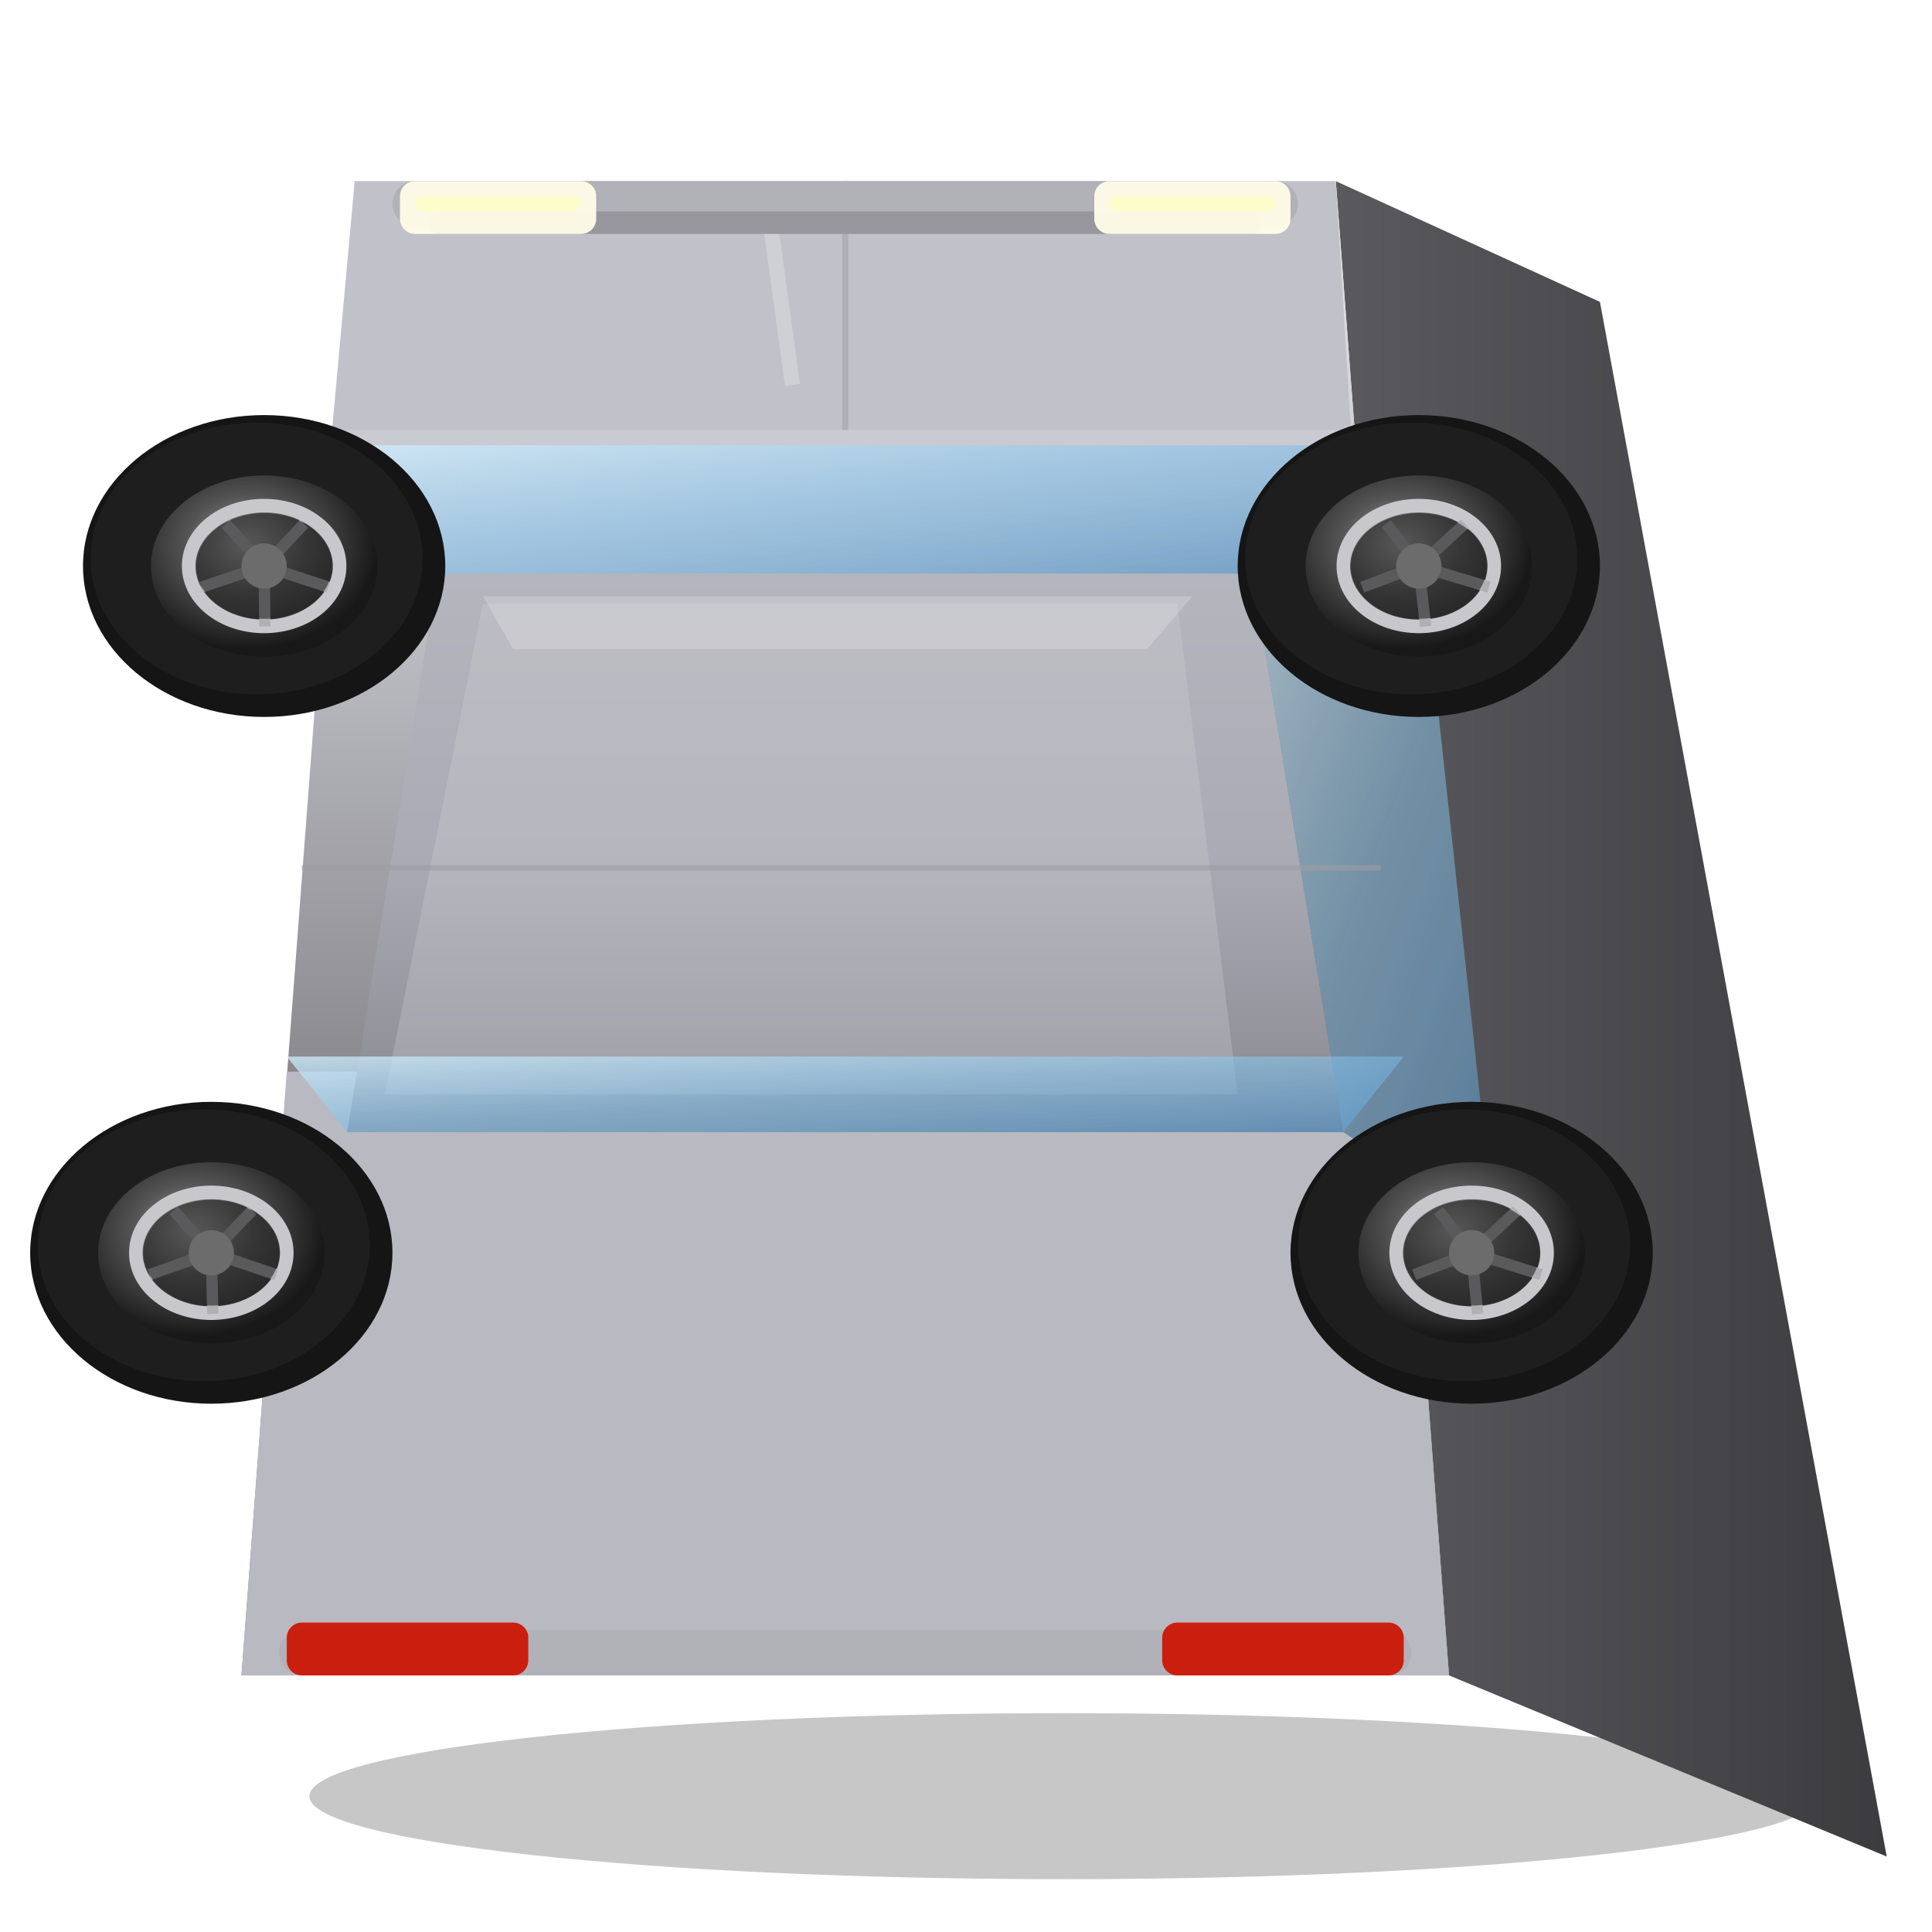
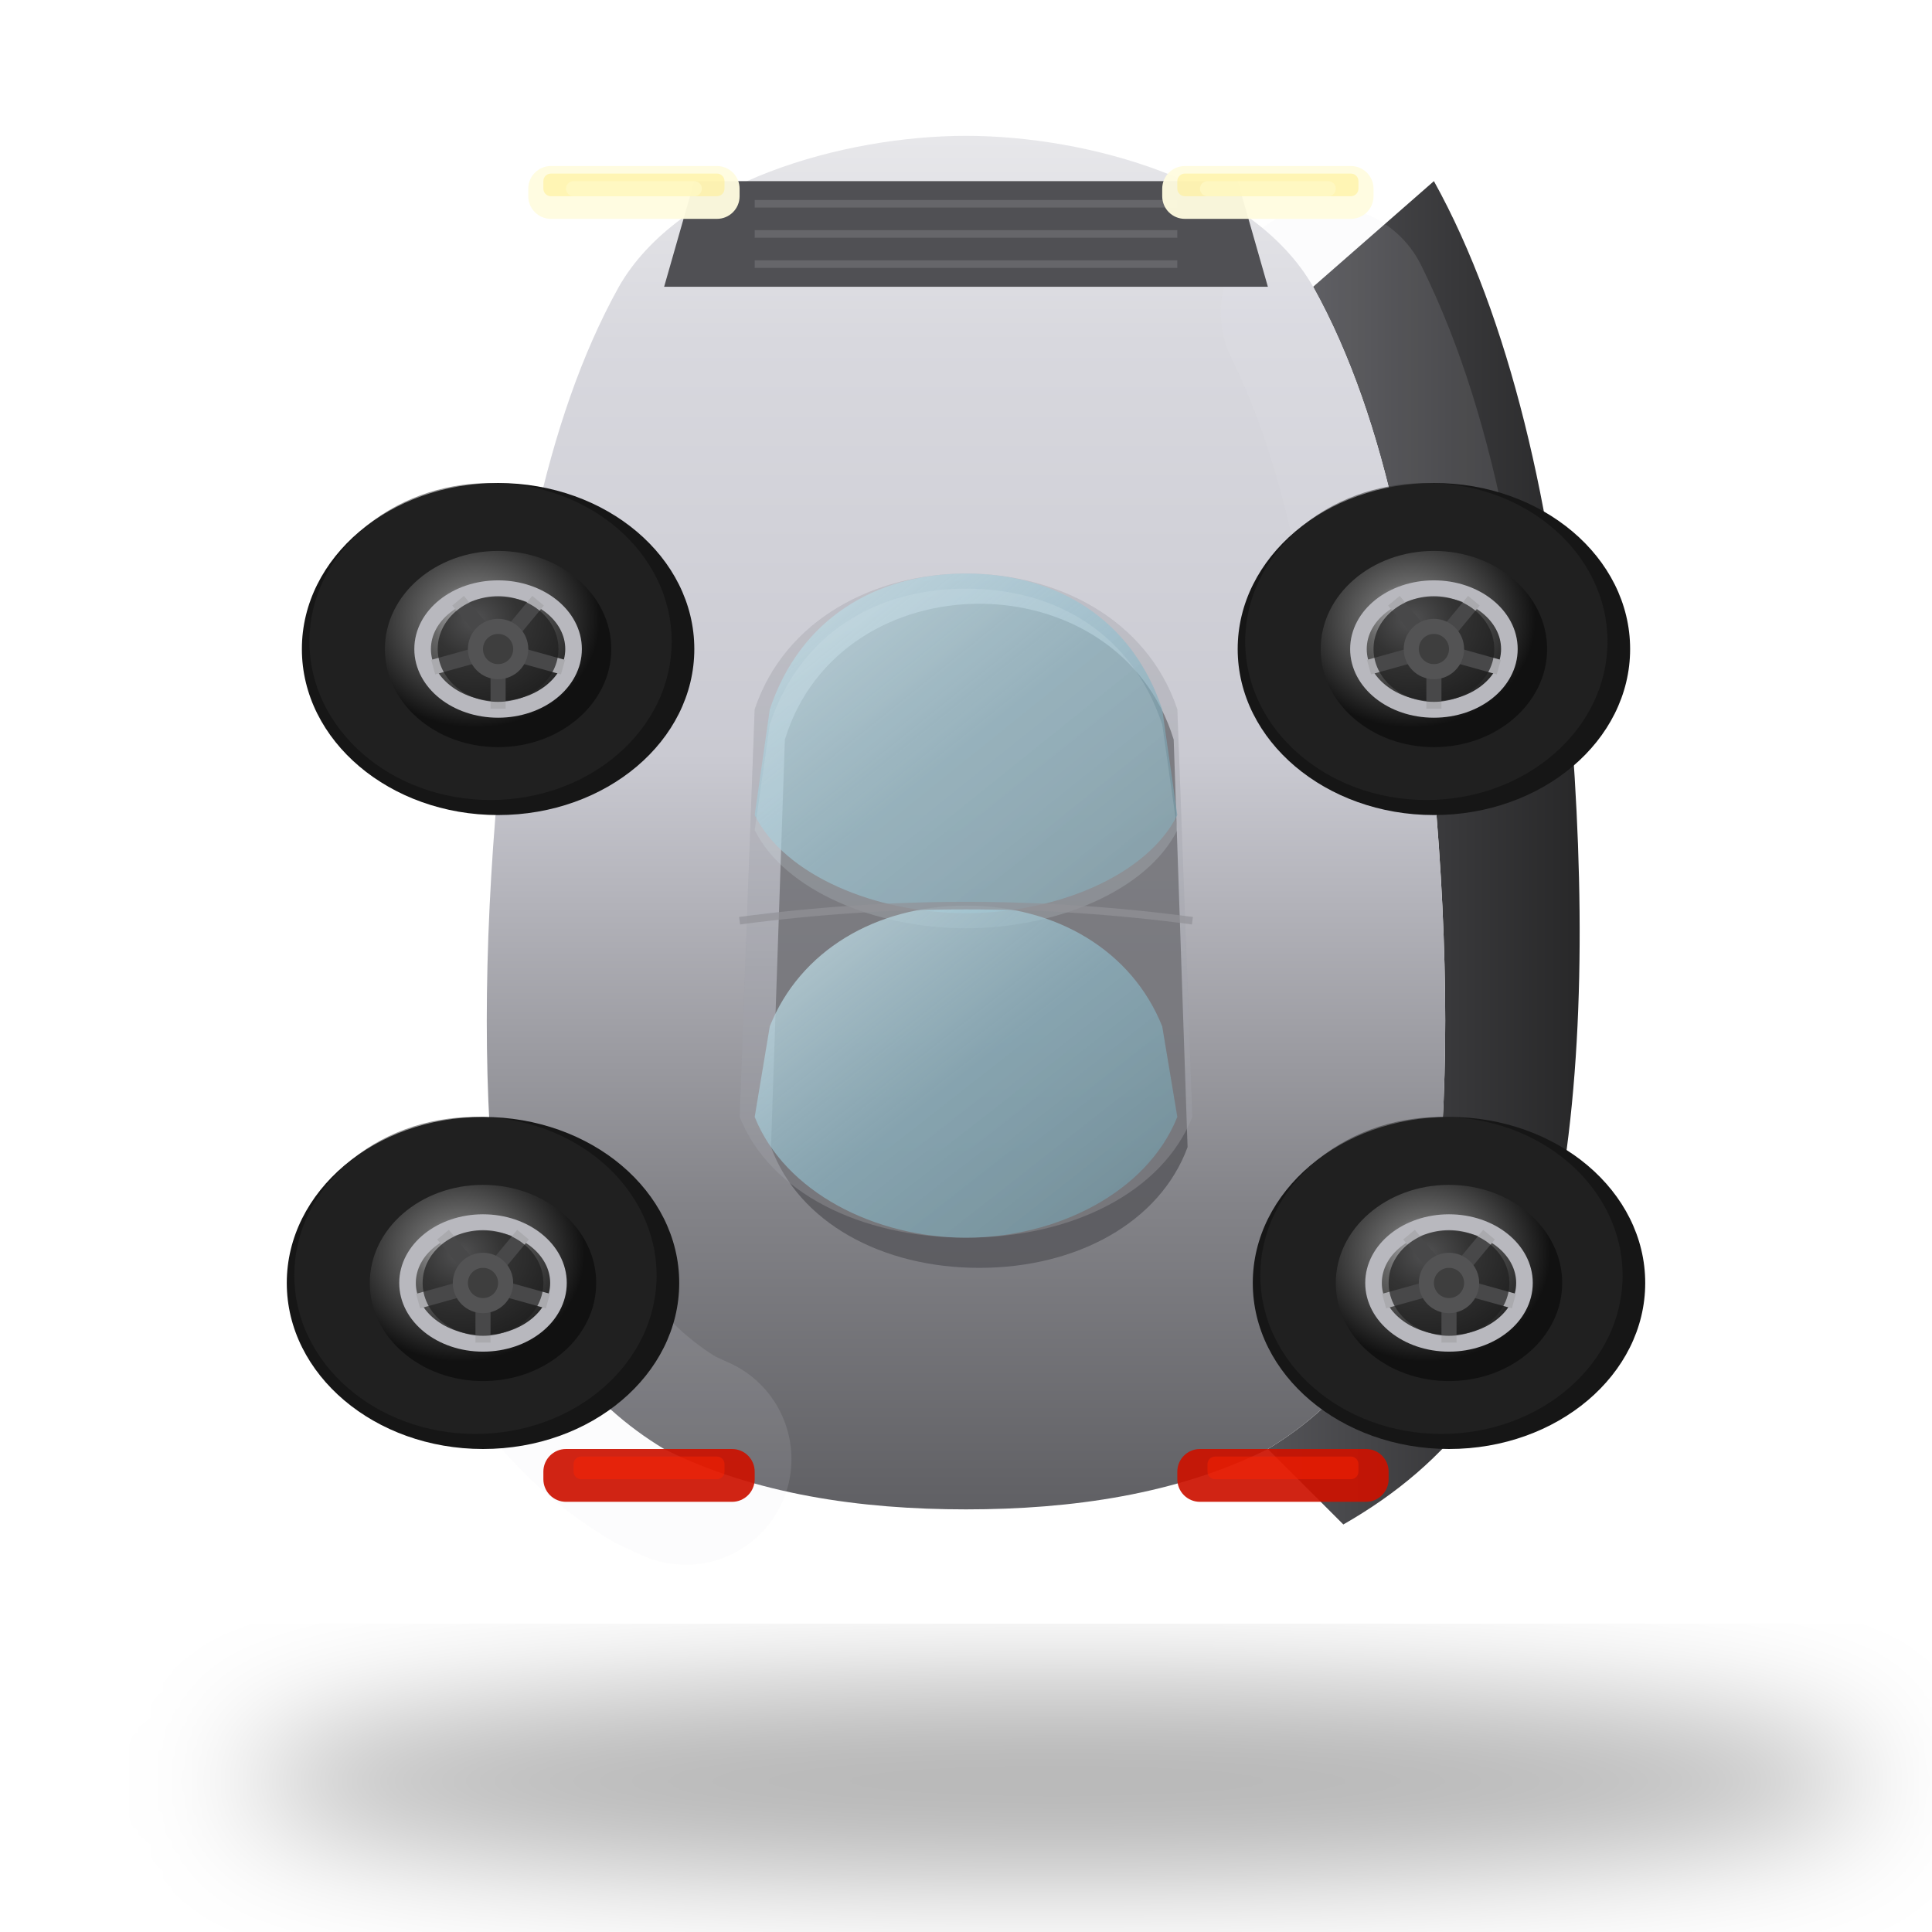
<svg xmlns="http://www.w3.org/2000/svg" viewBox="0 0 256 256">
  <defs>
    <linearGradient id="pgcybertruck" x1="0" y1="0" x2="0" y2="1">
-       <stop offset="0%" stop-color="rgb(229,229,233)" />
-       <stop offset="22%" stop-color="rgb(202,202,210)" />
-       <stop offset="60%" stop-color="rgb(137,137,142)" />
-       <stop offset="100%" stop-color="rgb(105,105,109)" />
+       <stop offset="0%" stop-color="rgb(231,231,234)" />
+       <stop offset="15%" stop-color="rgb(216,216,222)" />
+       <stop offset="45%" stop-color="rgb(202,202,210)" />
+       <stop offset="78%" stop-color="rgb(131,131,136)" />
+       <stop offset="100%" stop-color="rgb(96,96,100)" />
    </linearGradient>
    <linearGradient id="spcybertruck" x1="0" y1="0" x2="1" y2="0">
-       <stop offset="0%" stop-color="rgb(90,90,94)" />
-       <stop offset="100%" stop-color="rgb(60,60,63)" />
+       <stop offset="0%" stop-color="rgb(84,84,88)" />
+       <stop offset="60%" stop-color="rgb(56,56,58)" />
+       <stop offset="100%" stop-color="rgb(40,40,41)" />
    </linearGradient>
    <linearGradient id="rgcybertruck" x1="0" y1="0" x2="0" y2="1">
-       <stop offset="0%" stop-color="rgb(180,181,189)" />
-       <stop offset="50%" stop-color="rgb(170,171,180)" />
-       <stop offset="100%" stop-color="rgb(136,136,144)" />
+       <stop offset="0%" stop-color="rgb(187,187,195)" />
+       <stop offset="40%" stop-color="rgb(170,171,180)" />
+       <stop offset="100%" stop-color="rgb(118,119,125)" />
    </linearGradient>
    <linearGradient id="glcybertruck" x1="0" y1="0" x2="1" y2="1">
-       <stop offset="0%" stop-color="rgba(210,240,255,0.75)" />
-       <stop offset="50%" stop-color="rgba(130,190,230,0.60)" />
-       <stop offset="100%" stop-color="rgba(80,140,190,0.70)" />
+       <stop offset="0%" stop-color="rgba(205,226,233,0.82)" />
+       <stop offset="50%" stop-color="rgba(144,192,208,0.60)" />
+       <stop offset="100%" stop-color="rgba(108,144,156,0.72)" />
    </linearGradient>
-     <radialGradient id="wgcybertruck" cx="42%" cy="38%" r="58%">
-       <stop offset="0%" stop-color="#aaa" />
-       <stop offset="45%" stop-color="#555" />
-       <stop offset="100%" stop-color="#181818" />
+     <radialGradient id="wgcybertruck" cx="40%" cy="35%" r="55%">
+       <stop offset="0%" stop-color="#c8c8cc" />
+       <stop offset="35%" stop-color="#666" />
+       <stop offset="100%" stop-color="#111" />
    </radialGradient>
+     <filter id="sfcybertruck" x="-30%" y="-30%" width="160%" height="160%">
+       <feGaussianBlur stdDeviation="8" />
+     </filter>
  </defs>
-   <ellipse cx="141" cy="238" rx="100" ry="11" fill="rgba(0,0,0,0.22)" />
-   <polygon points="177,24 212,40 250,246 192,222" fill="url(#spcybertruck)" />
-   <polygon points="47,24 177,24 192,222 32,222" fill="url(#pgcybertruck)" />
-   <polygon points="47,24 177,24 179,57 44,57" fill="rgb(193,193,201)" />
-   <line x1="102" y1="29" x2="105" y2="51" stroke="rgb(229,229,233)" stroke-width="2" opacity="0.38" />
-   <line x1="112" y1="24" x2="112" y2="57" stroke="rgb(161,161,168)" stroke-width="0.8" opacity="0.55" />
-   <polygon points="38,142 186,142 192,222 32,222" fill="rgb(185,185,193)" />
-   <polygon points="44,57 179,57 166,76 58,76" fill="rgb(202,202,210)" />
-   <polygon points="58,76 166,76 178,150 46,150" fill="url(#rgcybertruck)" />
-   <polygon points="166,76 190,89 198,163 178,150" fill="rgb(98,99,104)" />
-   <polygon points="64,80 156,80 164,145 51,145" fill="rgb(212,213,217)" opacity="0.28" />
-   <polygon points="58,76 166,76 179,59 44,59" fill="url(#glcybertruck)" />
-   <polygon points="64,79 158,79 152,86 68,86" fill="rgba(255,255,255,0.20)" />
-   <polygon points="46,150 178,150 186,140 38,140" fill="url(#glcybertruck)" />
-   <polygon points="166,76 190,89 198,163 178,150" fill="url(#glcybertruck)" opacity="0.80" />
-   <line x1="40" y1="115" x2="183" y2="115" stroke="rgb(157,157,163)" stroke-width="0.7" opacity="0.6" />
-   <rect x="52" y="24" width="120" height="6" rx="3" fill="rgb(177,177,184)" />
-   <rect x="57" y="28" width="110" height="3" rx="1" fill="rgb(151,151,157)" />
-   <rect x="37" y="216" width="150" height="6" rx="3" fill="rgb(177,177,184)" />
-   <rect x="53" y="24" width="26" height="7" rx="2" fill="#fffce8" opacity="0.95" />
-   <rect x="145" y="24" width="26" height="7" rx="2" fill="#fffce8" opacity="0.95" />
-   <rect x="55" y="26" width="22" height="2" rx="1" fill="rgba(255,255,180,0.55)" />
-   <rect x="147" y="26" width="22" height="2" rx="1" fill="rgba(255,255,180,0.55)" />
-   <rect x="38" y="215" width="32" height="7" rx="2" fill="#cc1100" opacity="0.92" />
-   <rect x="154" y="215" width="32" height="7" rx="2" fill="#cc1100" opacity="0.92" />
-   <ellipse cx="35" cy="75" rx="24" ry="20" fill="#151515" />
-   <ellipse cx="34" cy="74" rx="22" ry="18" fill="#333" opacity="0.30" />
-   <ellipse cx="35" cy="75" rx="15" ry="12" fill="url(#wgcybertruck)" />
-   <ellipse cx="35" cy="75" rx="10" ry="8" fill="none" stroke="#c8c8cc" stroke-width="1.8" />
-   <line x1="35" y1="75" x2="43.5" y2="77.8" stroke="#b0b0b4" stroke-width="1.5" />
-   <line x1="35" y1="75" x2="35.1" y2="83.0" stroke="#b0b0b4" stroke-width="1.5" />
-   <line x1="35" y1="75" x2="26.7" y2="77.8" stroke="#b0b0b4" stroke-width="1.5" />
-   <line x1="35" y1="75" x2="29.9" y2="69.4" stroke="#b0b0b4" stroke-width="1.5" />
-   <line x1="35" y1="75" x2="40.3" y2="69.4" stroke="#b0b0b4" stroke-width="1.5" />
-   <circle cx="35" cy="75" r="3" fill="#ddd" />
-   <ellipse cx="35" cy="75" rx="9" ry="7" fill="#222" opacity="0.6" />
-   <ellipse cx="188" cy="75" rx="24" ry="20" fill="#151515" />
-   <ellipse cx="187" cy="74" rx="22" ry="18" fill="#333" opacity="0.30" />
-   <ellipse cx="188" cy="75" rx="15" ry="12" fill="url(#wgcybertruck)" />
-   <ellipse cx="188" cy="75" rx="10" ry="8" fill="none" stroke="#c8c8cc" stroke-width="1.8" />
-   <line x1="188" y1="75" x2="197.3" y2="77.8" stroke="#b0b0b4" stroke-width="1.5" />
-   <line x1="188" y1="75" x2="188.9" y2="83.0" stroke="#b0b0b4" stroke-width="1.5" />
-   <line x1="188" y1="75" x2="180.5" y2="77.8" stroke="#b0b0b4" stroke-width="1.5" />
-   <line x1="188" y1="75" x2="183.7" y2="69.4" stroke="#b0b0b4" stroke-width="1.5" />
-   <line x1="188" y1="75" x2="194.1" y2="69.4" stroke="#b0b0b4" stroke-width="1.5" />
-   <circle cx="188" cy="75" r="3" fill="#ddd" />
-   <ellipse cx="188" cy="75" rx="9" ry="7" fill="#222" opacity="0.6" />
-   <ellipse cx="28" cy="166" rx="24" ry="20" fill="#151515" />
-   <ellipse cx="27" cy="165" rx="22" ry="18" fill="#333" opacity="0.30" />
-   <ellipse cx="28" cy="166" rx="15" ry="12" fill="url(#wgcybertruck)" />
-   <ellipse cx="28" cy="166" rx="10" ry="8" fill="none" stroke="#c8c8cc" stroke-width="1.8" />
-   <line x1="28" y1="166" x2="36.6" y2="168.9" stroke="#b0b0b4" stroke-width="1.5" />
-   <line x1="28" y1="166" x2="28.2" y2="174.1" stroke="#b0b0b4" stroke-width="1.5" />
-   <line x1="28" y1="166" x2="19.8" y2="168.9" stroke="#b0b0b4" stroke-width="1.5" />
-   <line x1="28" y1="166" x2="23.0" y2="160.4" stroke="#b0b0b4" stroke-width="1.5" />
-   <line x1="28" y1="166" x2="33.4" y2="160.4" stroke="#b0b0b4" stroke-width="1.5" />
-   <circle cx="28" cy="166" r="3" fill="#ddd" />
-   <ellipse cx="28" cy="166" rx="9" ry="7" fill="#222" opacity="0.6" />
-   <ellipse cx="195" cy="166" rx="24" ry="20" fill="#151515" />
-   <ellipse cx="194" cy="165" rx="22" ry="18" fill="#333" opacity="0.30" />
-   <ellipse cx="195" cy="166" rx="15" ry="12" fill="url(#wgcybertruck)" />
-   <ellipse cx="195" cy="166" rx="10" ry="8" fill="none" stroke="#c8c8cc" stroke-width="1.8" />
-   <line x1="195" y1="166" x2="204.2" y2="168.9" stroke="#b0b0b4" stroke-width="1.5" />
-   <line x1="195" y1="166" x2="195.8" y2="174.1" stroke="#b0b0b4" stroke-width="1.5" />
-   <line x1="195" y1="166" x2="187.4" y2="168.9" stroke="#b0b0b4" stroke-width="1.5" />
-   <line x1="195" y1="166" x2="190.6" y2="160.4" stroke="#b0b0b4" stroke-width="1.5" />
-   <line x1="195" y1="166" x2="201.0" y2="160.4" stroke="#b0b0b4" stroke-width="1.5" />
-   <circle cx="195" cy="166" r="3" fill="#ddd" />
-   <ellipse cx="195" cy="166" rx="9" ry="7" fill="#222" opacity="0.6" />
+   <ellipse cx="140" cy="236" rx="108" ry="13" fill="rgba(0,0,0,0.30)" filter="url(#sfcybertruck)" />
+   <path d="M174,38 C184,56 188,80 190,104 C192,126 192,146 190,162 C186,176 178,186 168,192 L178,202 C192,194 202,182 206,162 C210,142 210,118 208,94 C206,68 200,42 190,24Z" fill="url(#spcybertruck)" />
+   <path d="M128,18 C112,18 90,24 82,38 C72,56 68,80 66,104 C64,126 64,146 66,162 C70,176 78,186 88,192 C100,198 114,200 128,200 C142,200 156,198 168,192 C178,186 186,176 190,162 C192,146 192,126 190,104 C188,80 184,56 174,38 C166,24 144,18 128,18Z" fill="url(#pgcybertruck)" />
+   <path d="M128,18 C112,18 90,24 82,38 C72,56 68,80 66,104 C64,126 64,146 66,162 C70,176 78,186 88,192 C100,198 114,200 128,200 C142,200 156,198 168,192 C178,186 186,176 190,162 C192,146 192,126 190,104 C188,80 184,56 174,38 C166,24 144,18 128,18Z" fill="none" stroke="rgb(231,231,234)" stroke-width="28" stroke-dasharray="40 200" stroke-dashoffset="60" opacity="0.12" stroke-linecap="round" />
+   <path d="M92,24 L164,24 L168,38 L88,38Z" fill="rgb(80,80,84)" rx="2" />
+   <line x1="100" y1="27" x2="156" y2="27" stroke="rgb(111,111,115)" stroke-width="1" opacity="0.7" />
+   <line x1="100" y1="31" x2="156" y2="31" stroke="rgb(111,111,115)" stroke-width="1" opacity="0.7" />
+   <line x1="100" y1="35" x2="156" y2="35" stroke="rgb(111,111,115)" stroke-width="1" opacity="0.7" />
+   <path d="M100,94 C104,82 116,76 128,76 C140,76 152,82 156,94 L158,148 C154,158 142,164 128,164 C114,164 102,158 98,148Z" fill="url(#rgcybertruck)" />
+   <path d="M100,94 C104,82 116,76 128,76 C140,76 152,82 156,94 L158,148 C154,158 142,164 128,164 C114,164 102,158 98,148Z" fill="rgb(88,88,93)" transform="translate(12,4) scale(0.92,1)" opacity="0.85" />
+   <path d="M100,94 C104,82 116,76 128,76 C140,76 152,82 156,94 L158,148 C154,158 142,164 128,164 C114,164 102,158 98,148Z" fill="rgb(208,208,213)" opacity="0.22" />
+   <path d="M102,94 C106,82 116,76 128,76 C140,76 150,82 154,94 L156,108 C152,116 140,121 128,121 C116,121 104,116 100,108Z" fill="url(#glcybertruck)" />
+   <path d="M102,94 C106,82 116,76 128,76 C140,76 150,82 154,94 L156,108 C152,116 140,121 128,121 C116,121 104,116 100,108Z" fill="rgba(221,236,240,0.18)" transform="translate(0,2)" />
+   <path d="M102,136 C106,126 116,120 128,120 C140,120 150,126 154,136 L156,148 C152,158 140,164 128,164 C116,164 104,158 100,148Z" fill="url(#glcybertruck)" />
+   <path d="M98,122 Q128,118 158,122" stroke="rgb(145,145,151)" stroke-width="1" fill="none" opacity="0.7" />
+   <rect x="70" y="22" width="28" height="7" rx="3" fill="#fffce0" opacity="0.96" />
+   <rect x="72" y="23" width="24" height="3" rx="1" fill="#ffee88" opacity="0.5" />
+   <rect x="75" y="24" width="18" height="2" rx="1" fill="rgba(255,250,200,0.7)" />
+   <rect x="154" y="22" width="28" height="7" rx="3" fill="#fffce0" opacity="0.96" />
+   <rect x="156" y="23" width="24" height="3" rx="1" fill="#ffee88" opacity="0.5" />
+   <rect x="159" y="24" width="18" height="2" rx="1" fill="rgba(255,250,200,0.7)" />
+   <rect x="72" y="192" width="28" height="7" rx="3" fill="#cc1100" opacity="0.92" />
+   <rect x="76" y="193" width="20" height="3" rx="1" fill="#ff2200" opacity="0.45" />
+   <rect x="156" y="192" width="28" height="7" rx="3" fill="#cc1100" opacity="0.92" />
+   <rect x="160" y="193" width="20" height="3" rx="1" fill="#ff2200" opacity="0.45" />
+   <ellipse cx="66" cy="86" rx="26" ry="22" fill="#161616" />
+   <ellipse cx="65" cy="85" rx="24" ry="21" fill="#2a2a2a" opacity="0.5" />
+   <ellipse cx="66" cy="86" rx="15" ry="13" fill="url(#wgcybertruck)" />
+   <ellipse cx="66" cy="86" rx="10" ry="8" fill="none" stroke="#b8b8be" stroke-width="2.2" />
+   <line x1="66" y1="86" x2="74.6" y2="88.4" stroke="#aaaaae" stroke-width="2" />
+   <line x1="66" y1="86" x2="66.0" y2="93.9" stroke="#aaaaae" stroke-width="2" />
+   <line x1="66" y1="86" x2="57.4" y2="88.4" stroke="#aaaaae" stroke-width="2" />
+   <line x1="66" y1="86" x2="60.7" y2="79.6" stroke="#aaaaae" stroke-width="2" />
+   <line x1="66" y1="86" x2="71.3" y2="79.6" stroke="#aaaaae" stroke-width="2" />
+   <circle cx="66" cy="86" r="4" fill="#d0d0d4" />
+   <circle cx="66" cy="86" r="2" fill="#888" />
+   <ellipse cx="66" cy="86" rx="8" ry="7" fill="#1e1e1e" opacity="0.7" />
+   <ellipse cx="190" cy="86" rx="26" ry="22" fill="#161616" />
+   <ellipse cx="189" cy="85" rx="24" ry="21" fill="#2a2a2a" opacity="0.5" />
+   <ellipse cx="190" cy="86" rx="15" ry="13" fill="url(#wgcybertruck)" />
+   <ellipse cx="190" cy="86" rx="10" ry="8" fill="none" stroke="#b8b8be" stroke-width="2.2" />
+   <line x1="190" y1="86" x2="198.6" y2="88.4" stroke="#aaaaae" stroke-width="2" />
+   <line x1="190" y1="86" x2="190.0" y2="93.9" stroke="#aaaaae" stroke-width="2" />
+   <line x1="190" y1="86" x2="181.4" y2="88.4" stroke="#aaaaae" stroke-width="2" />
+   <line x1="190" y1="86" x2="184.7" y2="79.6" stroke="#aaaaae" stroke-width="2" />
+   <line x1="190" y1="86" x2="195.3" y2="79.6" stroke="#aaaaae" stroke-width="2" />
+   <circle cx="190" cy="86" r="4" fill="#d0d0d4" />
+   <circle cx="190" cy="86" r="2" fill="#888" />
+   <ellipse cx="190" cy="86" rx="8" ry="7" fill="#1e1e1e" opacity="0.7" />
+   <ellipse cx="64" cy="170" rx="26" ry="22" fill="#161616" />
+   <ellipse cx="63" cy="169" rx="24" ry="21" fill="#2a2a2a" opacity="0.5" />
+   <ellipse cx="64" cy="170" rx="15" ry="13" fill="url(#wgcybertruck)" />
+   <ellipse cx="64" cy="170" rx="10" ry="8" fill="none" stroke="#b8b8be" stroke-width="2.2" />
+   <line x1="64" y1="170" x2="72.6" y2="172.4" stroke="#aaaaae" stroke-width="2" />
+   <line x1="64" y1="170" x2="64.0" y2="177.9" stroke="#aaaaae" stroke-width="2" />
+   <line x1="64" y1="170" x2="55.4" y2="172.4" stroke="#aaaaae" stroke-width="2" />
+   <line x1="64" y1="170" x2="58.7" y2="163.6" stroke="#aaaaae" stroke-width="2" />
+   <line x1="64" y1="170" x2="69.3" y2="163.6" stroke="#aaaaae" stroke-width="2" />
+   <circle cx="64" cy="170" r="4" fill="#d0d0d4" />
+   <circle cx="64" cy="170" r="2" fill="#888" />
+   <ellipse cx="64" cy="170" rx="8" ry="7" fill="#1e1e1e" opacity="0.7" />
+   <ellipse cx="192" cy="170" rx="26" ry="22" fill="#161616" />
+   <ellipse cx="191" cy="169" rx="24" ry="21" fill="#2a2a2a" opacity="0.5" />
+   <ellipse cx="192" cy="170" rx="15" ry="13" fill="url(#wgcybertruck)" />
+   <ellipse cx="192" cy="170" rx="10" ry="8" fill="none" stroke="#b8b8be" stroke-width="2.2" />
+   <line x1="192" y1="170" x2="200.6" y2="172.4" stroke="#aaaaae" stroke-width="2" />
+   <line x1="192" y1="170" x2="192.0" y2="177.9" stroke="#aaaaae" stroke-width="2" />
+   <line x1="192" y1="170" x2="183.4" y2="172.4" stroke="#aaaaae" stroke-width="2" />
+   <line x1="192" y1="170" x2="186.7" y2="163.6" stroke="#aaaaae" stroke-width="2" />
+   <line x1="192" y1="170" x2="197.3" y2="163.6" stroke="#aaaaae" stroke-width="2" />
+   <circle cx="192" cy="170" r="4" fill="#d0d0d4" />
+   <circle cx="192" cy="170" r="2" fill="#888" />
+   <ellipse cx="192" cy="170" rx="8" ry="7" fill="#1e1e1e" opacity="0.7" />
</svg>
